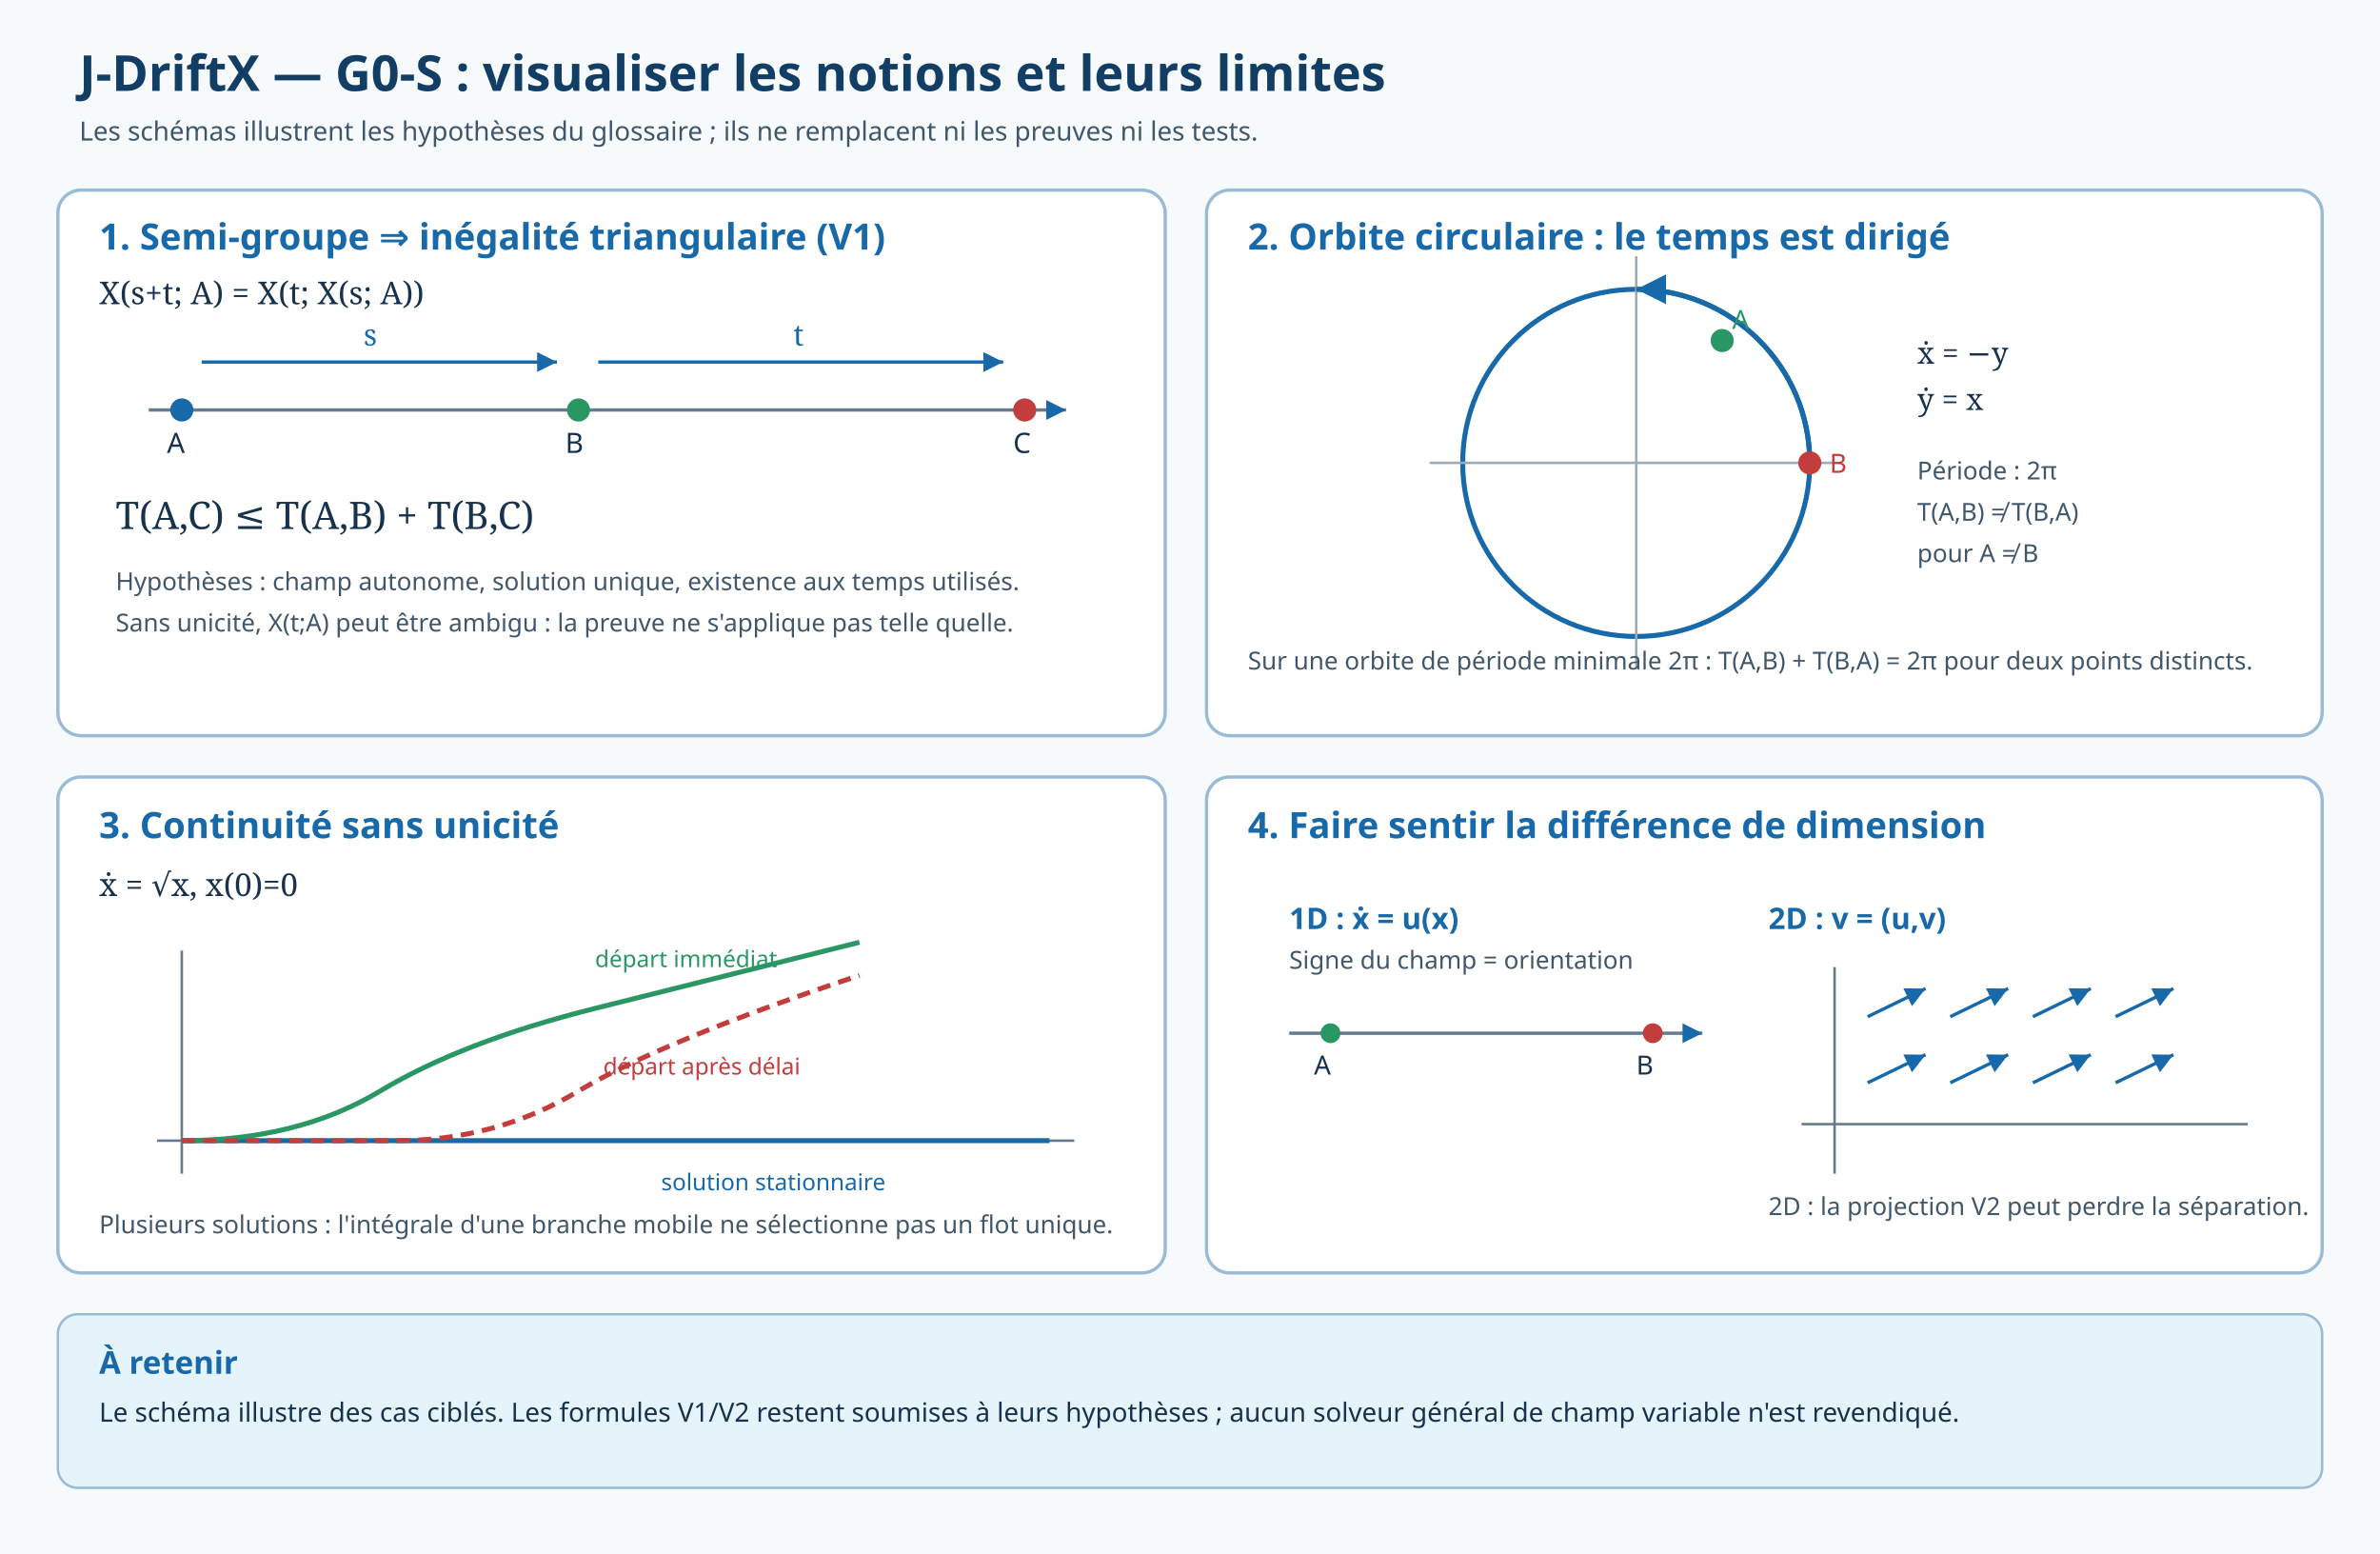
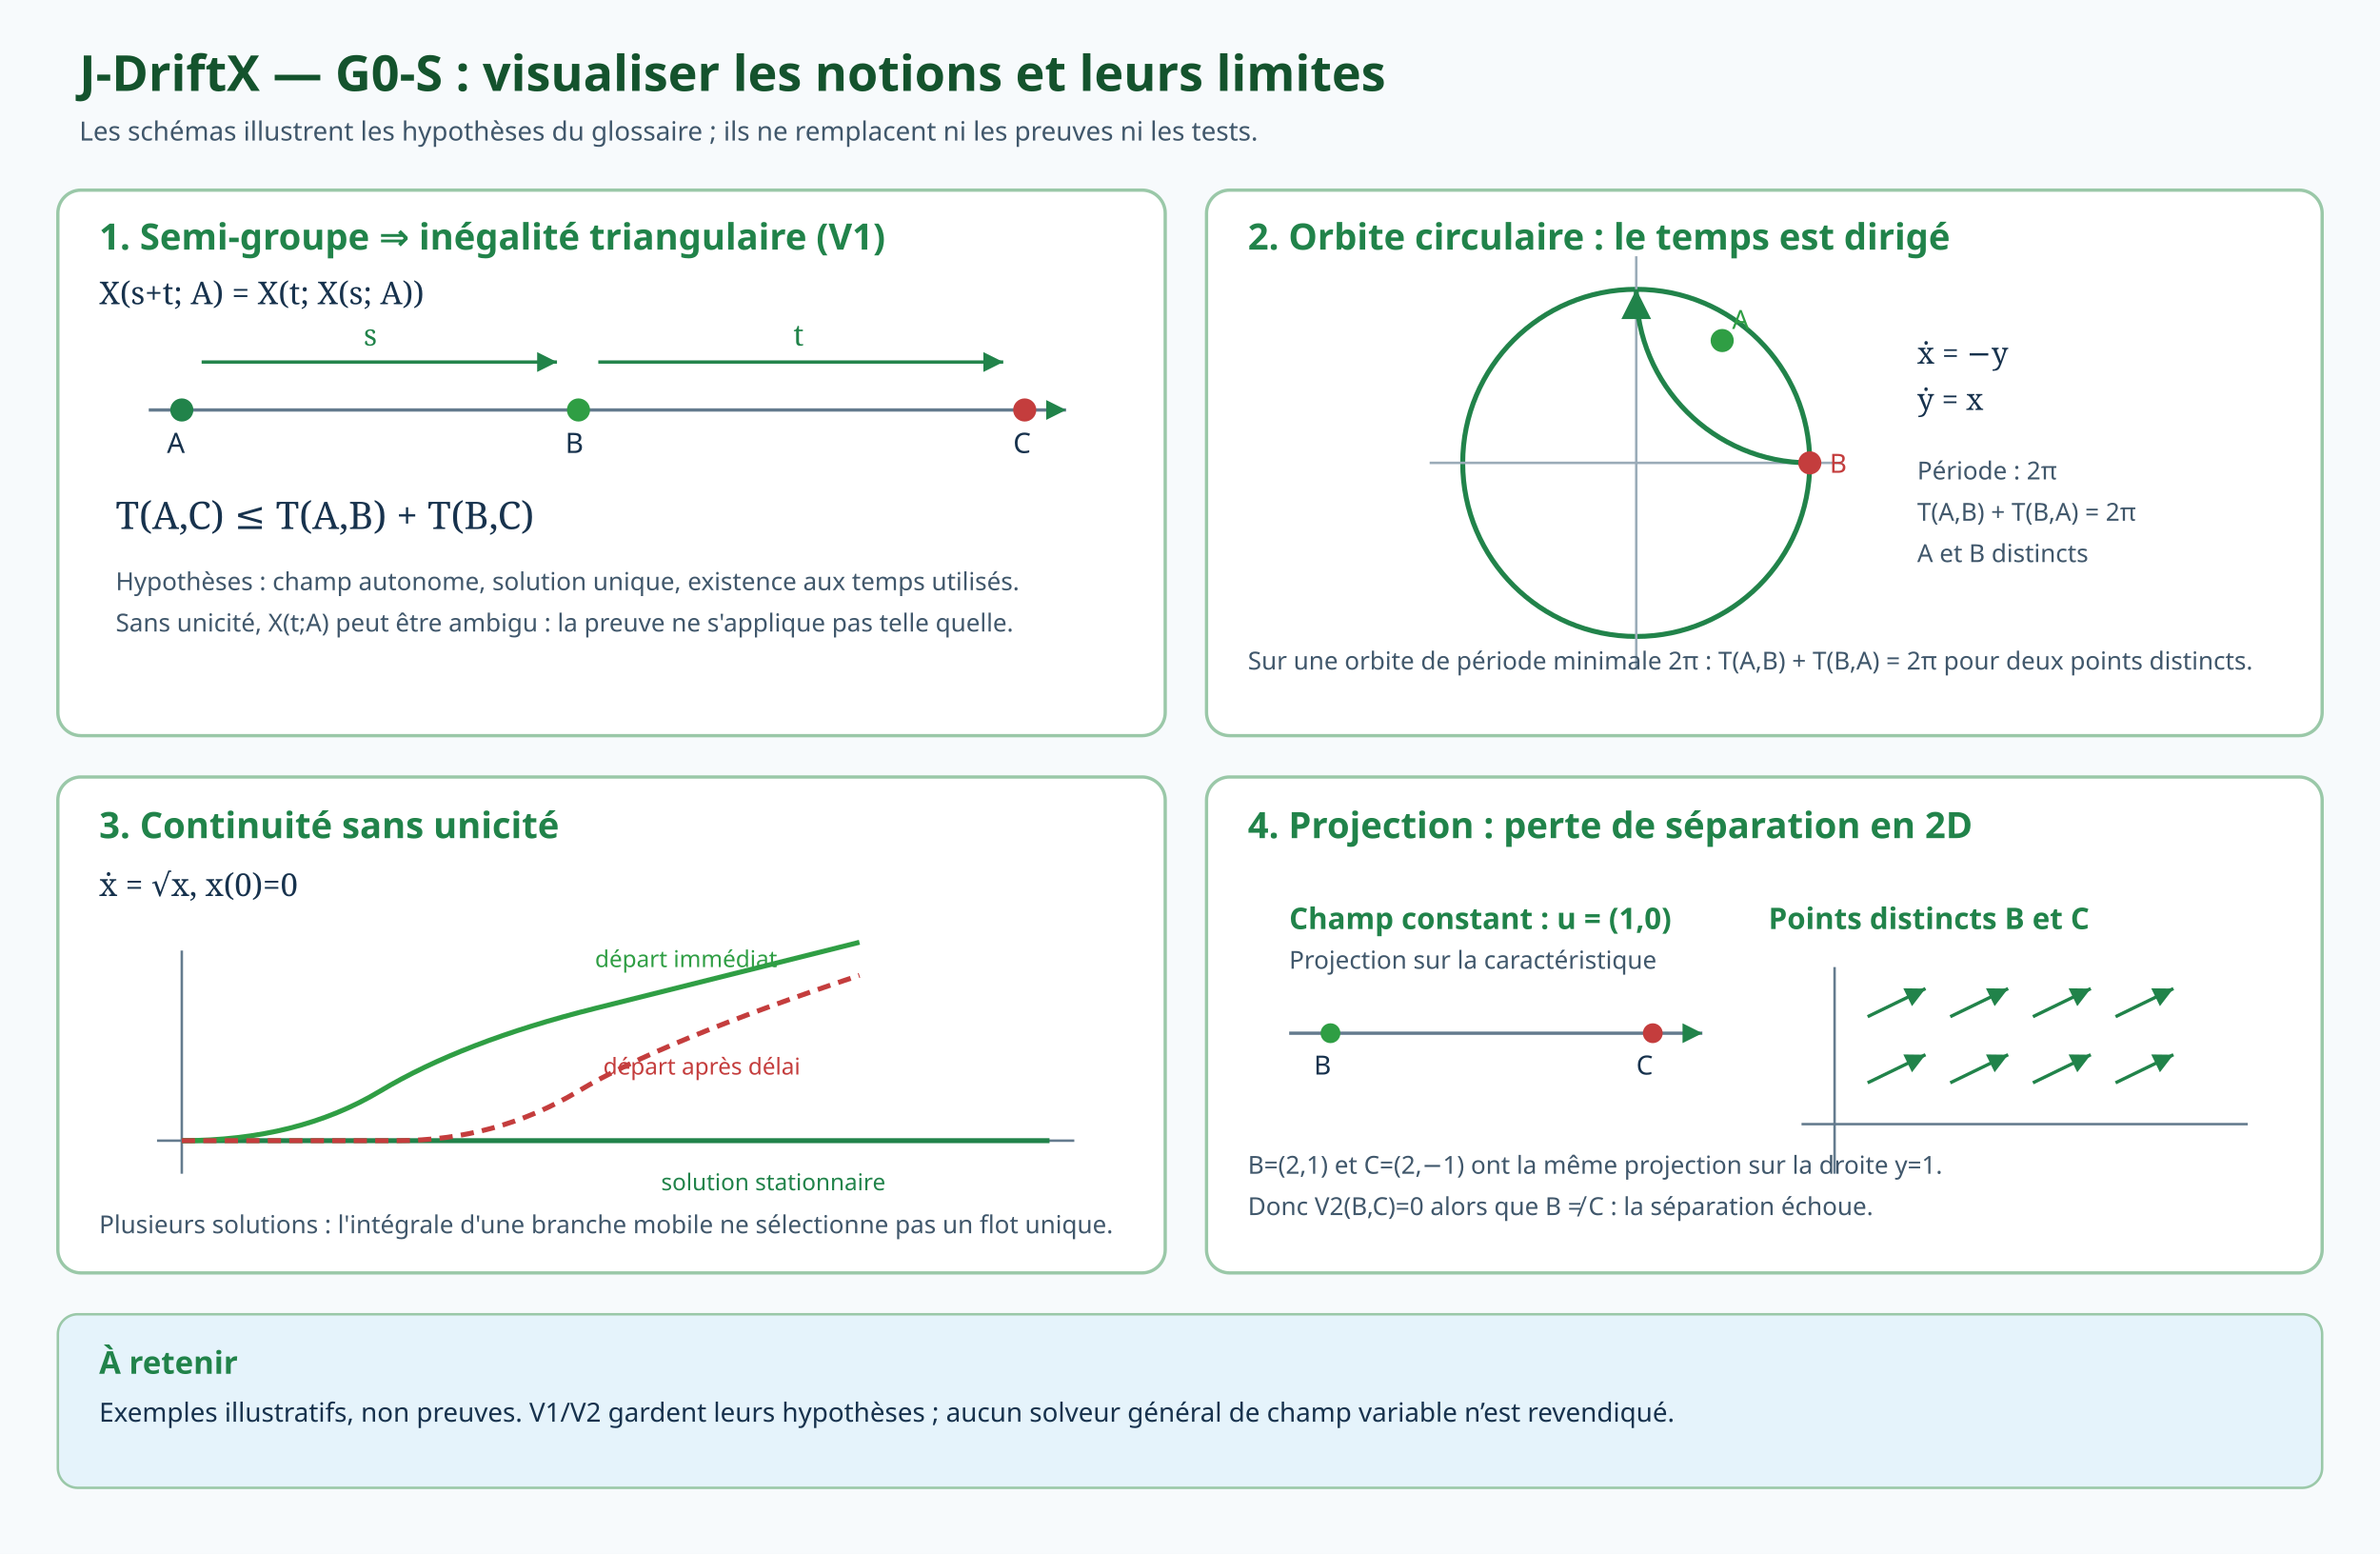
<svg xmlns="http://www.w3.org/2000/svg" width="1440" height="940" viewBox="0 0 1440 940" role="img" aria-labelledby="title desc">
  <defs>
    <marker id="arrow" markerWidth="8" markerHeight="8" refX="6" refY="3" orient="auto">
-       <path d="M0,0 L6,3 L0,6 Z" fill="#1769aa" />
+       <path d="M0,0 L6,3 L0,6 Z" fill="#21834a" />
    </marker>
    <marker id="redarrow" markerWidth="8" markerHeight="8" refX="6" refY="3" orient="auto">
      <path d="M0,0 L6,3 L0,6 Z" fill="#c43d3d" />
    </marker>
  </defs>
  <rect width="1440" height="940" fill="#f7fafc" />
-   <text x="48" y="55" font-family="sans-serif" font-size="30" font-weight="700" fill="#123d65">J-DriftX — G0-S : visualiser les notions et leurs limites</text>
+   <text x="48" y="55" font-family="sans-serif" font-size="30" font-weight="700" fill="#14532d">J-DriftX — G0-S : visualiser les notions et leurs limites</text>
  <text x="48" y="85" font-family="sans-serif" font-size="16" fill="#40576b">Les schémas illustrent les hypothèses du glossaire ; ils ne remplacent ni les preuves ni les tests.</text>
-   <rect x="35" y="115" width="670" height="330" rx="14" fill="white" stroke="#9abbd5" stroke-width="2" />
-   <text x="60" y="151" font-family="sans-serif" font-size="22" font-weight="700" fill="#1769aa">1. Semi-groupe ⇒ inégalité triangulaire (V1)</text>
+   <rect x="35" y="115" width="670" height="330" rx="14" fill="white" stroke="#9ac8a8" stroke-width="2" />
+   <text x="60" y="151" font-family="sans-serif" font-size="22" font-weight="700" fill="#21834a">1. Semi-groupe ⇒ inégalité triangulaire (V1)</text>
  <text x="60" y="184" font-family="serif" font-size="19" fill="#17324d">X(s+t; A) = X(t; X(s; A))</text>
  <line x1="90" y1="248" x2="645" y2="248" stroke="#647b8e" stroke-width="2" marker-end="url(#arrow)" />
-   <circle cx="110" cy="248" r="7" fill="#1769aa" />
-   <circle cx="350" cy="248" r="7" fill="#299764" />
+   <circle cx="110" cy="248" r="7" fill="#21834a" />
+   <circle cx="350" cy="248" r="7" fill="#2f9e44" />
  <circle cx="620" cy="248" r="7" fill="#c43d3d" />
  <text x="101" y="274" font-family="sans-serif" font-size="17" fill="#17324d">A</text>
  <text x="342" y="274" font-family="sans-serif" font-size="17" fill="#17324d">B</text>
  <text x="613" y="274" font-family="sans-serif" font-size="17" fill="#17324d">C</text>
-   <line x1="122" y1="219" x2="337" y2="219" stroke="#1769aa" stroke-width="2" marker-end="url(#arrow)" />
-   <line x1="362" y1="219" x2="607" y2="219" stroke="#1769aa" stroke-width="2" marker-end="url(#arrow)" />
-   <text x="220" y="209" font-family="serif" font-size="18" fill="#1769aa">s</text>
-   <text x="480" y="209" font-family="serif" font-size="18" fill="#1769aa">t</text>
+   <line x1="122" y1="219" x2="337" y2="219" stroke="#21834a" stroke-width="2" marker-end="url(#arrow)" />
+   <line x1="362" y1="219" x2="607" y2="219" stroke="#21834a" stroke-width="2" marker-end="url(#arrow)" />
+   <text x="220" y="209" font-family="serif" font-size="18" fill="#21834a">s</text>
+   <text x="480" y="209" font-family="serif" font-size="18" fill="#21834a">t</text>
  <text x="70" y="320" font-family="serif" font-size="23" fill="#17324d">T(A,C) ≤ T(A,B) + T(B,C)</text>
  <text x="70" y="357" font-family="sans-serif" font-size="15" fill="#40576b">Hypothèses : champ autonome, solution unique, existence aux temps utilisés.</text>
  <text x="70" y="382" font-family="sans-serif" font-size="15" fill="#40576b">Sans unicité, X(t;A) peut être ambigu : la preuve ne s'applique pas telle quelle.</text>
-   <rect x="730" y="115" width="675" height="330" rx="14" fill="white" stroke="#9abbd5" stroke-width="2" />
-   <text x="755" y="151" font-family="sans-serif" font-size="22" font-weight="700" fill="#1769aa">2. Orbite circulaire : le temps est dirigé</text>
-   <circle cx="990" cy="280" r="105" fill="none" stroke="#1769aa" stroke-width="3" />
+   <rect x="730" y="115" width="675" height="330" rx="14" fill="white" stroke="#9ac8a8" stroke-width="2" />
+   <text x="755" y="151" font-family="sans-serif" font-size="22" font-weight="700" fill="#21834a">2. Orbite circulaire : le temps est dirigé</text>
+   <circle cx="990" cy="280" r="105" fill="none" stroke="#21834a" stroke-width="3" />
  <line x1="865" y1="280" x2="1115" y2="280" stroke="#9aabb8" stroke-width="1.5" />
  <line x1="990" y1="155" x2="990" y2="405" stroke="#9aabb8" stroke-width="1.5" />
-   <path d="M 1095 280 A 105 105 0 0 0 990 175" fill="none" stroke="#1769aa" stroke-width="3" marker-end="url(#arrow)" />
+   <path d="M 1095 280 A 105 105 0 0 1 990 175" fill="none" stroke="#21834a" stroke-width="3" marker-end="url(#arrow)" />
  <circle cx="1095" cy="280" r="7" fill="#c43d3d" />
-   <circle cx="1042" cy="206" r="7" fill="#299764" />
+   <circle cx="1042" cy="206" r="7" fill="#2f9e44" />
  <text x="1107" y="286" font-family="sans-serif" font-size="16" fill="#c43d3d">B</text>
-   <text x="1048" y="199" font-family="sans-serif" font-size="16" fill="#299764">A</text>
+   <text x="1048" y="199" font-family="sans-serif" font-size="16" fill="#2f9e44">A</text>
  <text x="1160" y="220" font-family="serif" font-size="18" fill="#17324d">ẋ = −y</text>
  <text x="1160" y="248" font-family="serif" font-size="18" fill="#17324d">ẏ = x</text>
  <text x="1160" y="290" font-family="sans-serif" font-size="15" fill="#40576b">Période : 2π</text>
-   <text x="1160" y="315" font-family="sans-serif" font-size="15" fill="#40576b">T(A,B) ≠ T(B,A)</text>
-   <text x="1160" y="340" font-family="sans-serif" font-size="15" fill="#40576b">pour A ≠ B</text>
+   <text x="1160" y="315" font-family="sans-serif" font-size="15" fill="#40576b">T(A,B) + T(B,A) = 2π</text>
+   <text x="1160" y="340" font-family="sans-serif" font-size="15" fill="#40576b">A et B distincts</text>
  <text x="755" y="405" font-family="sans-serif" font-size="15" fill="#40576b">Sur une orbite de période minimale 2π : T(A,B) + T(B,A) = 2π pour deux points distincts.</text>
-   <rect x="35" y="470" width="670" height="300" rx="14" fill="white" stroke="#9abbd5" stroke-width="2" />
-   <text x="60" y="507" font-family="sans-serif" font-size="22" font-weight="700" fill="#1769aa">3. Continuité sans unicité</text>
+   <rect x="35" y="470" width="670" height="300" rx="14" fill="white" stroke="#9ac8a8" stroke-width="2" />
+   <text x="60" y="507" font-family="sans-serif" font-size="22" font-weight="700" fill="#21834a">3. Continuité sans unicité</text>
  <text x="60" y="542" font-family="serif" font-size="19" fill="#17324d">ẋ = √x, x(0)=0</text>
  <line x1="95" y1="690" x2="650" y2="690" stroke="#647b8e" stroke-width="1.5" />
  <line x1="110" y1="710" x2="110" y2="575" stroke="#647b8e" stroke-width="1.5" />
-   <path d="M110 690 L635 690" fill="none" stroke="#1769aa" stroke-width="3" />
-   <path d="M110 690 Q180 690 230 660 T360 610 T520 570" fill="none" stroke="#299764" stroke-width="3" />
+   <path d="M110 690 L635 690" fill="none" stroke="#21834a" stroke-width="3" />
+   <path d="M110 690 Q180 690 230 660 T360 610 T520 570" fill="none" stroke="#2f9e44" stroke-width="3" />
  <path d="M110 690 L240 690 Q300 690 350 660 T520 590" fill="none" stroke="#c43d3d" stroke-width="3" stroke-dasharray="8 5" />
-   <text x="400" y="720" font-family="sans-serif" font-size="14" fill="#1769aa">solution stationnaire</text>
-   <text x="360" y="585" font-family="sans-serif" font-size="14" fill="#299764">départ immédiat</text>
+   <text x="400" y="720" font-family="sans-serif" font-size="14" fill="#21834a">solution stationnaire</text>
+   <text x="360" y="585" font-family="sans-serif" font-size="14" fill="#2f9e44">départ immédiat</text>
  <text x="365" y="650" font-family="sans-serif" font-size="14" fill="#c43d3d">départ après délai</text>
  <text x="60" y="746" font-family="sans-serif" font-size="15" fill="#40576b">Plusieurs solutions : l'intégrale d'une branche mobile ne sélectionne pas un flot unique.</text>
-   <rect x="730" y="470" width="675" height="300" rx="14" fill="white" stroke="#9abbd5" stroke-width="2" />
-   <text x="755" y="507" font-family="sans-serif" font-size="22" font-weight="700" fill="#1769aa">4. Faire sentir la différence de dimension</text>
+   <rect x="730" y="470" width="675" height="300" rx="14" fill="white" stroke="#9ac8a8" stroke-width="2" />
+   <text x="755" y="507" font-family="sans-serif" font-size="22" font-weight="700" fill="#21834a">4. Projection : perte de séparation en 2D</text>
  <line x1="780" y1="625" x2="1030" y2="625" stroke="#647b8e" stroke-width="2" marker-end="url(#arrow)" />
-   <circle cx="805" cy="625" r="6" fill="#299764" />
+   <circle cx="805" cy="625" r="6" fill="#2f9e44" />
  <circle cx="1000" cy="625" r="6" fill="#c43d3d" />
-   <text x="795" y="650" font-family="sans-serif" font-size="16" fill="#17324d">A</text>
-   <text x="990" y="650" font-family="sans-serif" font-size="16" fill="#17324d">B</text>
-   <text x="780" y="562" font-family="sans-serif" font-size="18" font-weight="700" fill="#1769aa">1D : ẋ = u(x)</text>
-   <text x="780" y="586" font-family="sans-serif" font-size="15" fill="#40576b">Signe du champ = orientation</text>
-   <text x="1070" y="562" font-family="sans-serif" font-size="18" font-weight="700" fill="#1769aa">2D : v = (u,v)</text>
+   <text x="795" y="650" font-family="sans-serif" font-size="16" fill="#17324d">B</text>
+   <text x="990" y="650" font-family="sans-serif" font-size="16" fill="#17324d">C</text>
+   <text x="780" y="562" font-family="sans-serif" font-size="18" font-weight="700" fill="#21834a">Champ constant : u = (1,0)</text>
+   <text x="780" y="586" font-family="sans-serif" font-size="15" fill="#40576b">Projection sur la caractéristique</text>
+   <text x="1070" y="562" font-family="sans-serif" font-size="18" font-weight="700" fill="#21834a">Points distincts B et C</text>
  <line x1="1090" y1="680" x2="1360" y2="680" stroke="#647b8e" stroke-width="1.5" />
  <line x1="1110" y1="710" x2="1110" y2="585" stroke="#647b8e" stroke-width="1.5" />
-   <g stroke="#1769aa" stroke-width="2" marker-end="url(#arrow)">
+   <g stroke="#21834a" stroke-width="2" marker-end="url(#arrow)">
    <line x1="1130" y1="655" x2="1165" y2="638" />
    <line x1="1180" y1="655" x2="1215" y2="638" />
    <line x1="1230" y1="655" x2="1265" y2="638" />
    <line x1="1280" y1="655" x2="1315" y2="638" />
    <line x1="1130" y1="615" x2="1165" y2="598" />
    <line x1="1180" y1="615" x2="1215" y2="598" />
    <line x1="1230" y1="615" x2="1265" y2="598" />
    <line x1="1280" y1="615" x2="1315" y2="598" />
  </g>
-   <text x="1070" y="735" font-family="sans-serif" font-size="15" fill="#40576b">2D : la projection V2 peut perdre la séparation.</text>
-   <rect x="35" y="795" width="1370" height="105" rx="12" fill="#e5f3fb" stroke="#9abbd5" stroke-width="1.5" />
-   <text x="60" y="831" font-family="sans-serif" font-size="19" font-weight="700" fill="#1769aa">À retenir</text>
-   <text x="60" y="860" font-family="sans-serif" font-size="16" fill="#17324d">Le schéma illustre des cas ciblés. Les formules V1/V2 restent soumises à leurs hypothèses ; aucun solveur général de champ variable n'est revendiqué.</text>
+   <text x="755" y="710" font-family="sans-serif" font-size="15" fill="#40576b">B=(2,1) et C=(2,−1) ont la même projection sur la droite y=1.</text>
+   <text x="755" y="735" font-family="sans-serif" font-size="15" fill="#40576b">Donc V2(B,C)=0 alors que B ≠ C : la séparation échoue.</text>
+   <rect x="35" y="795" width="1370" height="105" rx="12" fill="#e5f3fb" stroke="#9ac8a8" stroke-width="1.5" />
+   <text x="60" y="831" font-family="sans-serif" font-size="19" font-weight="700" fill="#21834a">À retenir</text>
+   <text x="60" y="860" font-family="sans-serif" font-size="16" fill="#17324d">Exemples illustratifs, non preuves. V1/V2 gardent leurs hypothèses ; aucun solveur général de champ variable n’est revendiqué.</text>
</svg>
